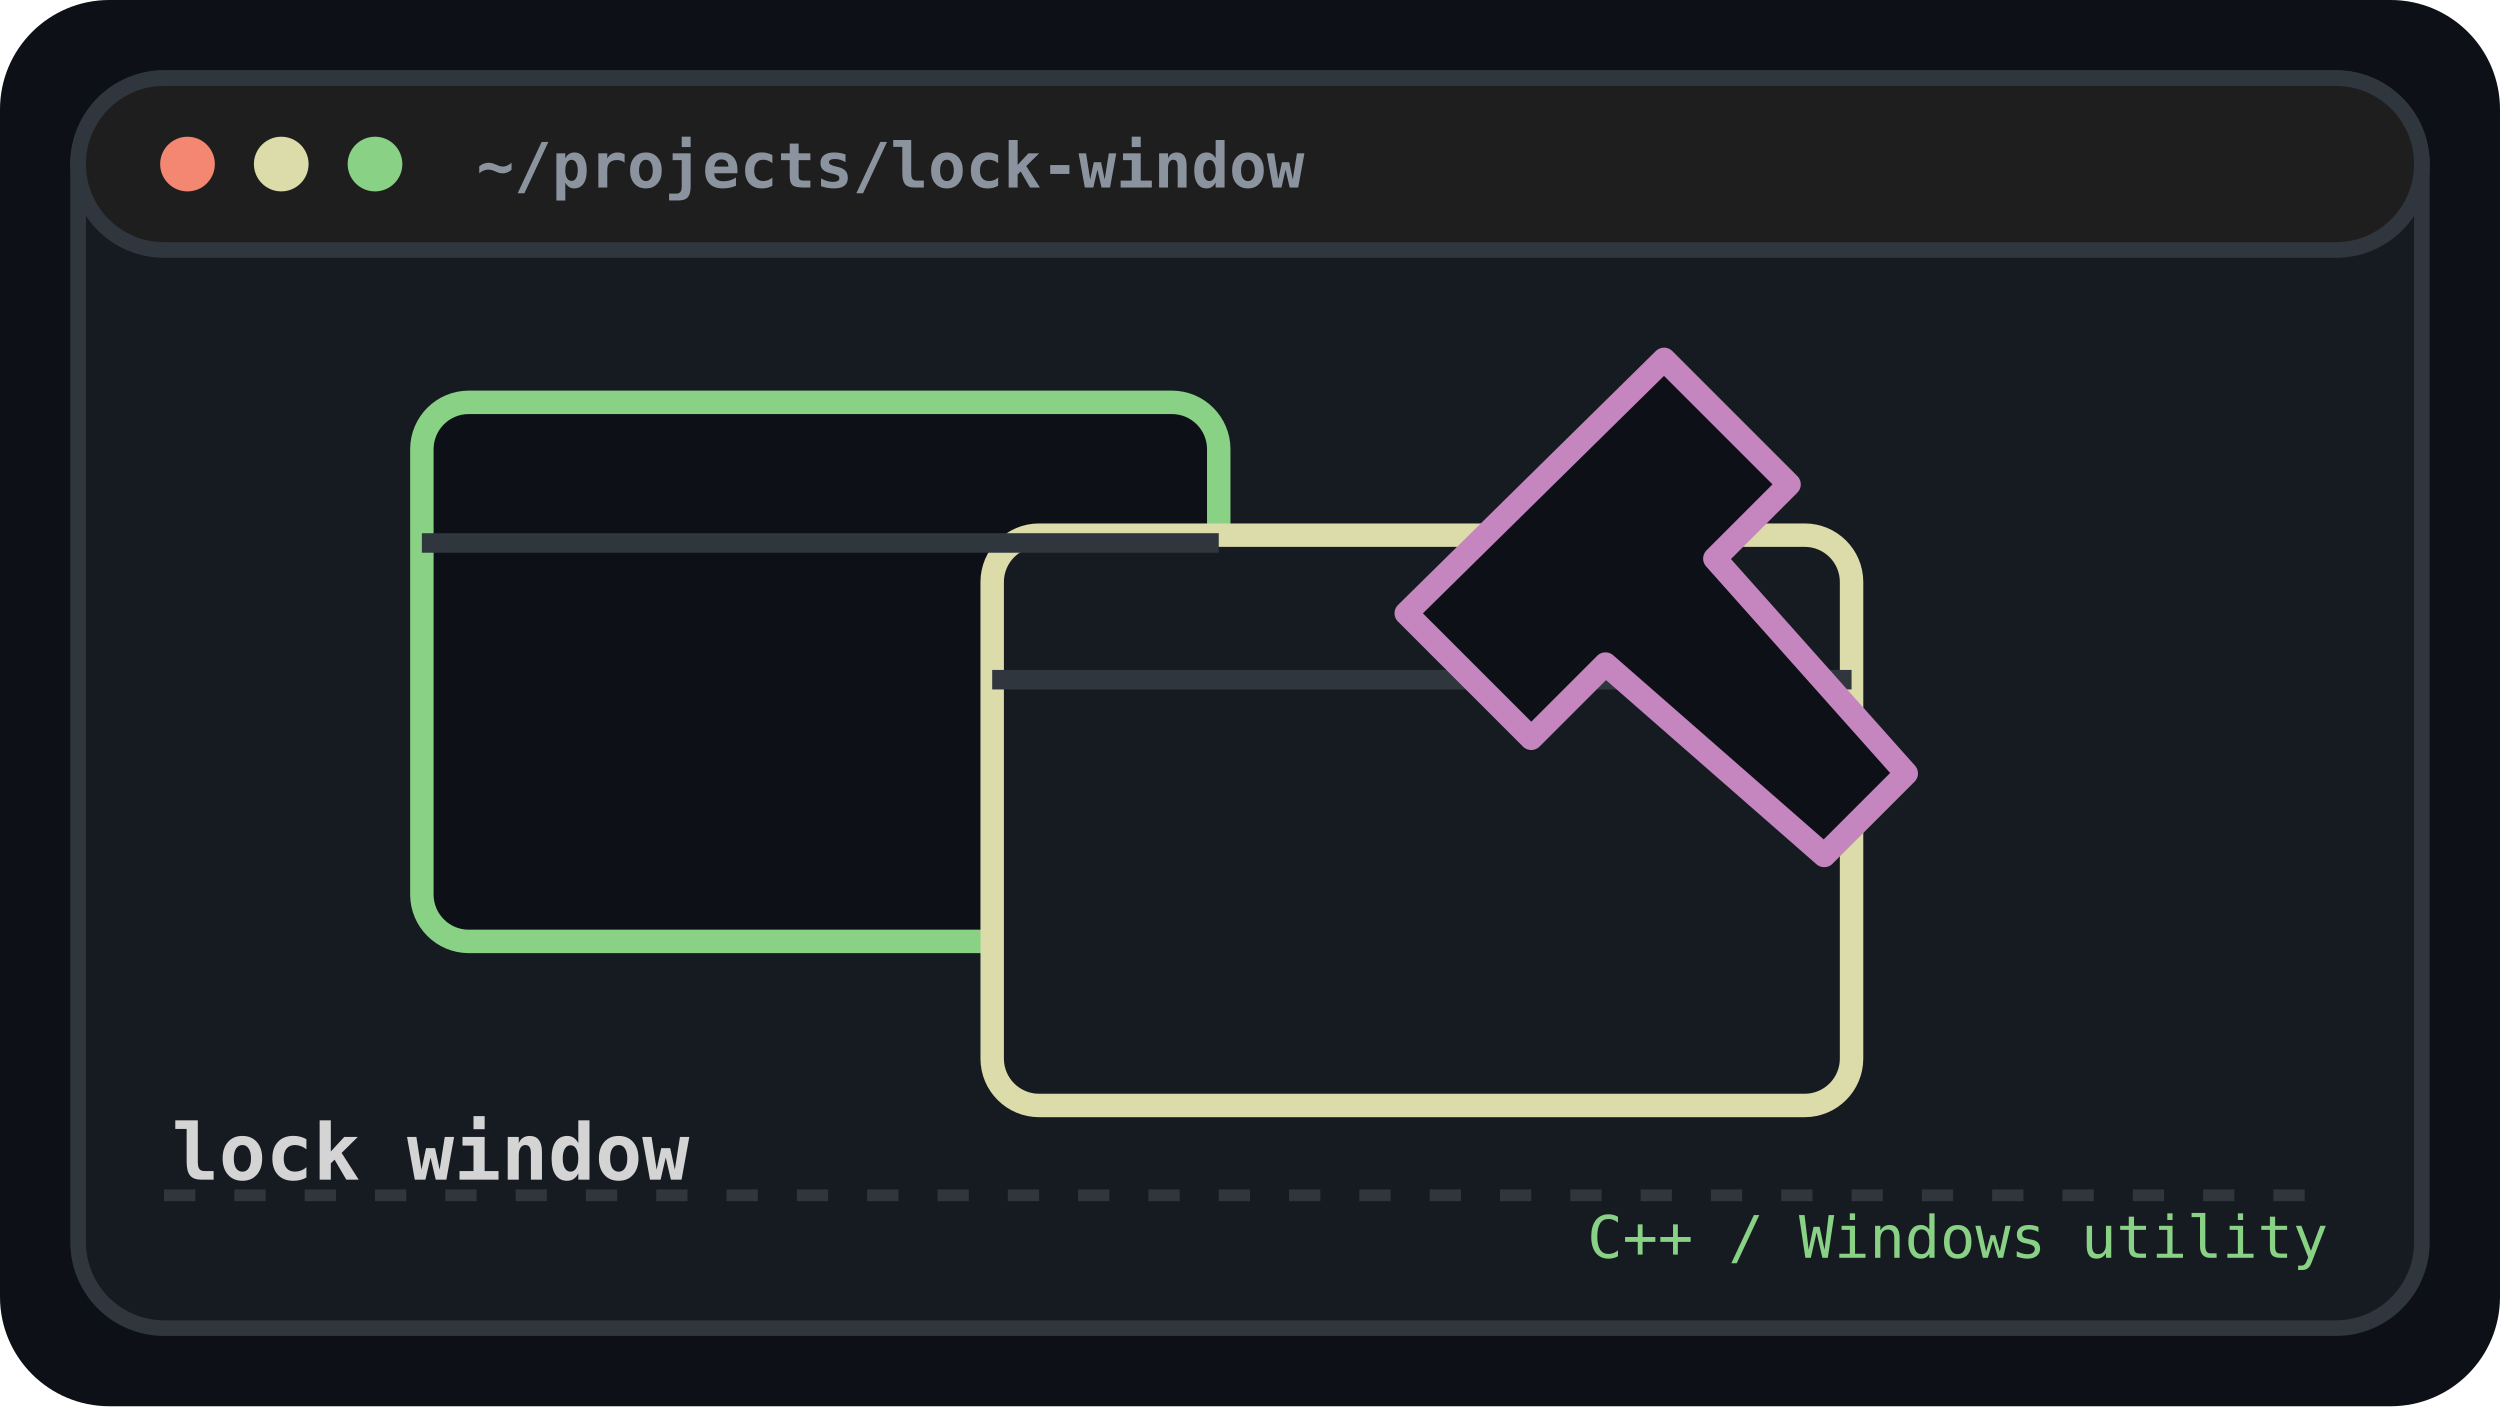
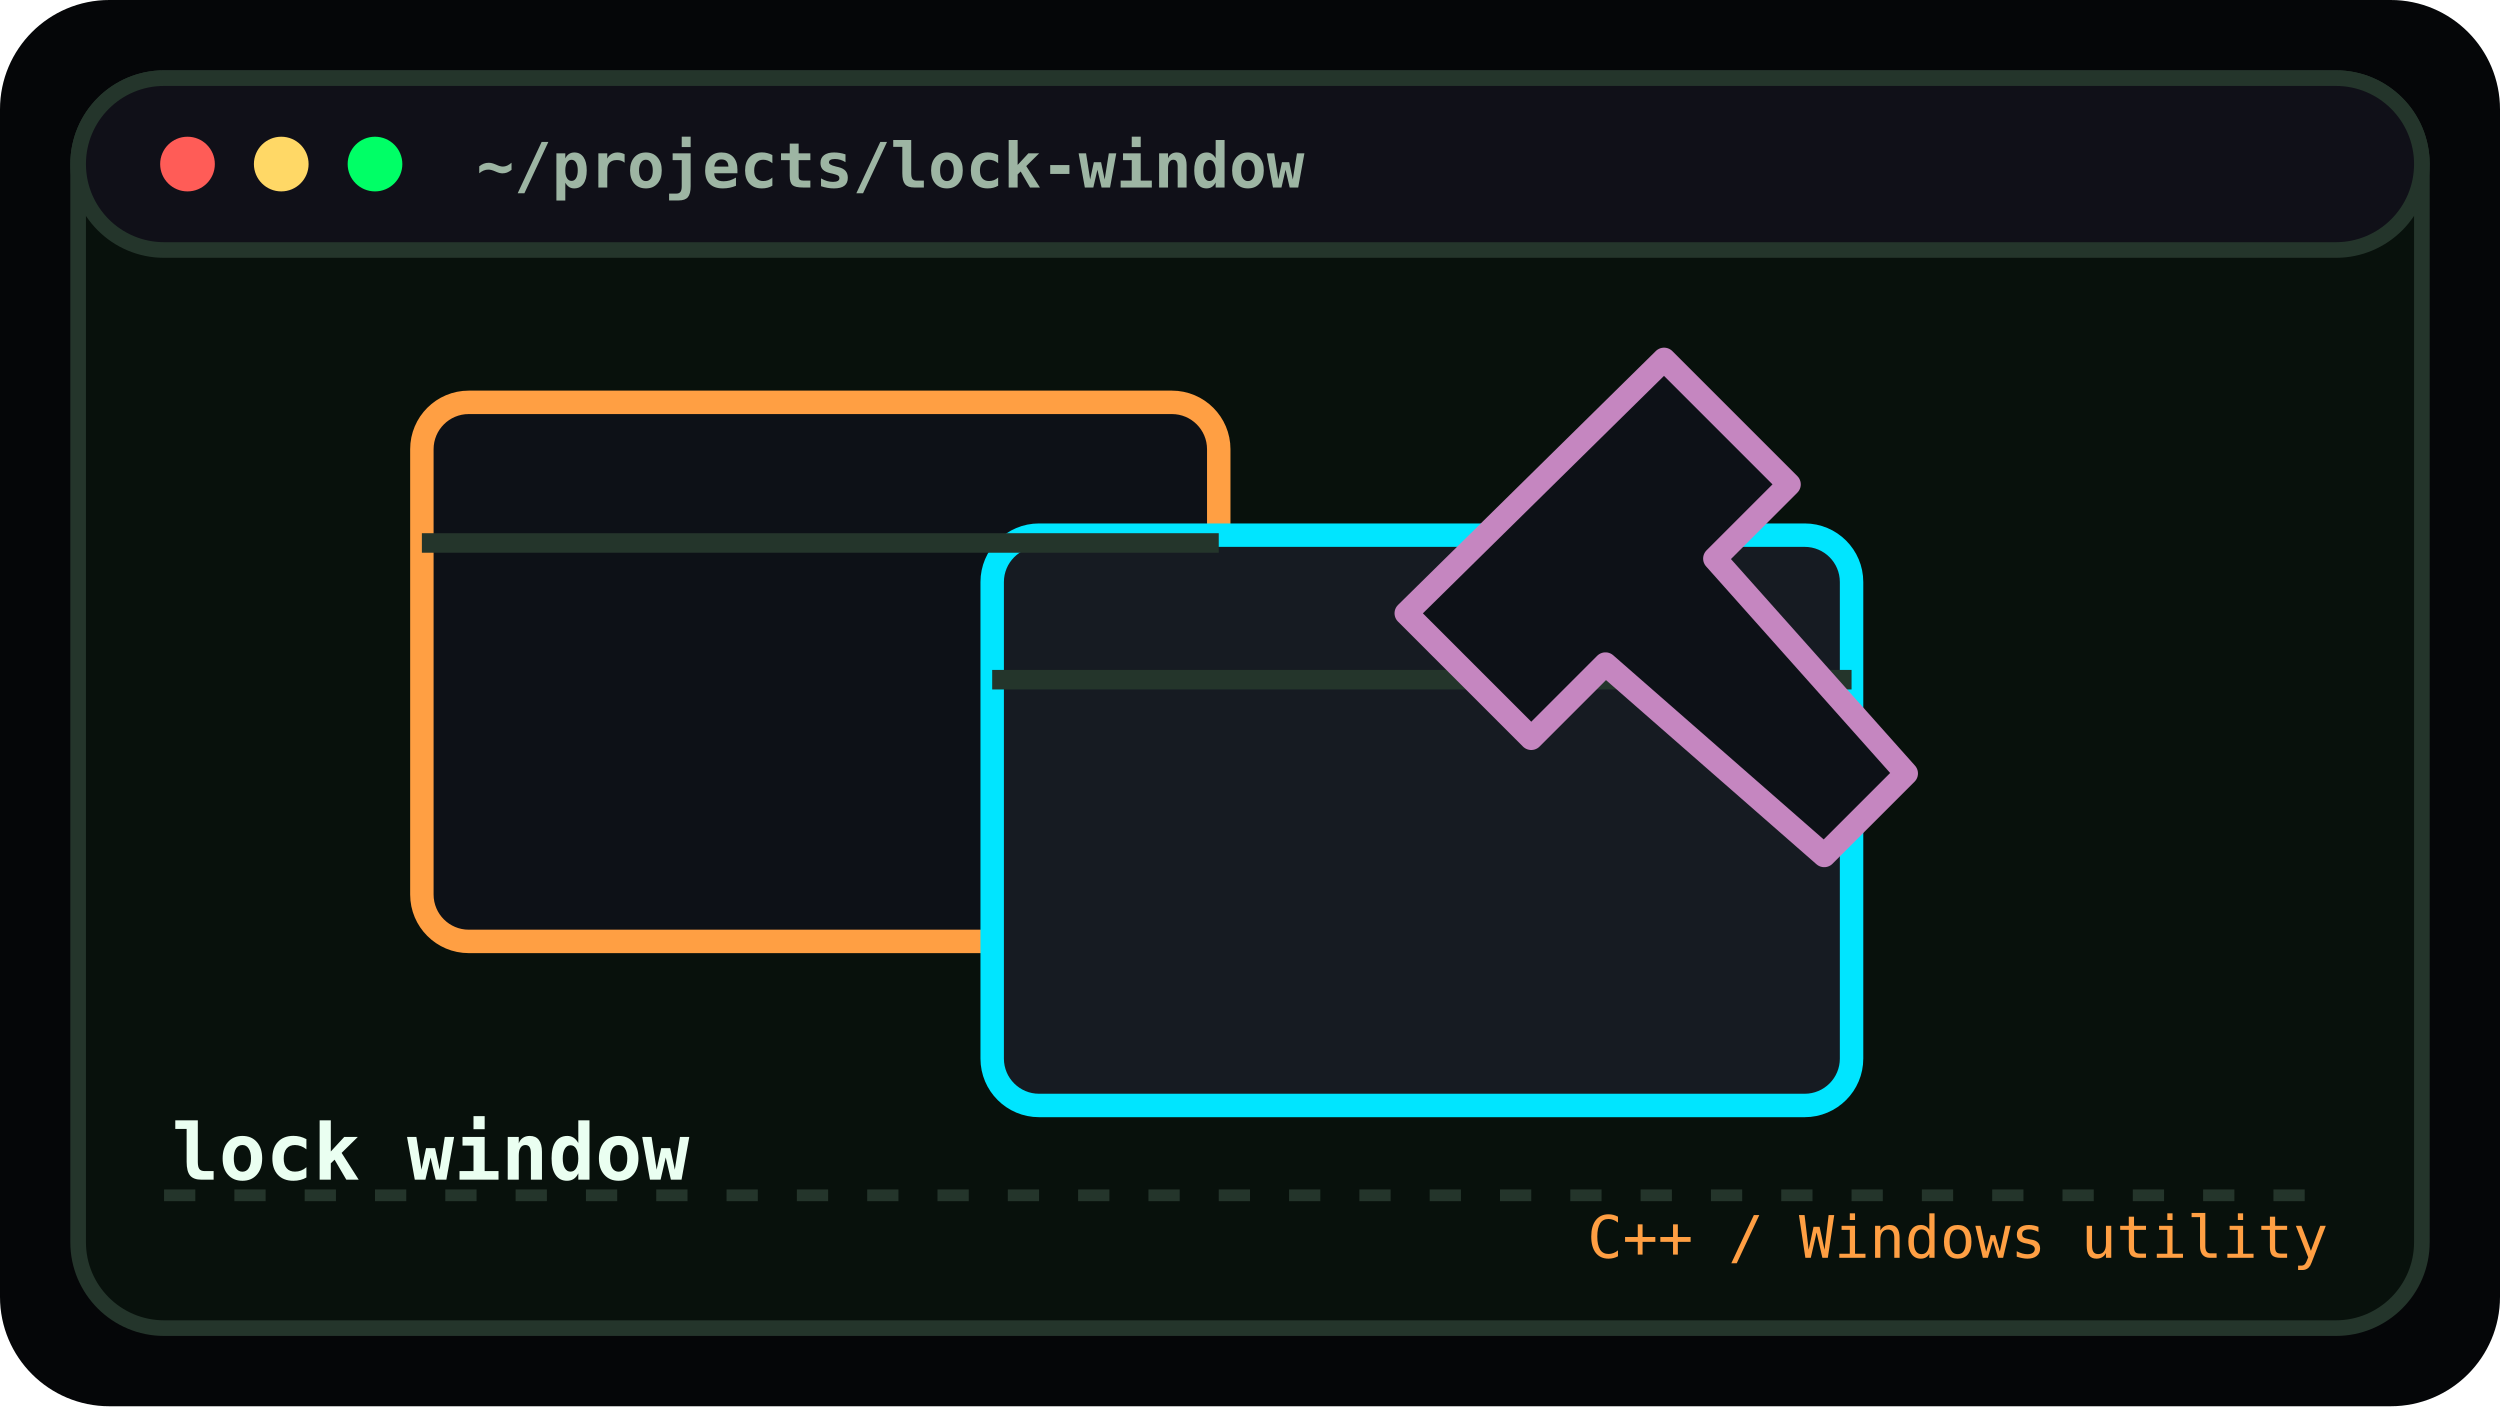
<svg xmlns="http://www.w3.org/2000/svg" viewBox="0 0 640 360" role="img" aria-labelledby="title desc">
-   <rect width="640" height="360" rx="28" fill="#0d1117" />
-   <rect x="20" y="20" width="600" height="320" rx="22" fill="#161b22" stroke="#30363d" stroke-width="4" />
-   <rect x="20" y="20" width="600" height="44" rx="22" fill="#1e1e1e" stroke="#30363d" stroke-width="4" />
-   <circle cx="48" cy="42" r="7" fill="#f48771" />
-   <circle cx="72" cy="42" r="7" fill="#dcdcaa" />
-   <circle cx="96" cy="42" r="7" fill="#89d185" />
-   <text x="122" y="48" font-family="Cascadia Code, Consolas, monospace" font-size="16" font-weight="800" fill="#8b949e">~/projects/lock-window</text>
-   <path d="M42 306 H598" stroke="#30363d" stroke-width="3" stroke-dasharray="8 10" />
-   <rect x="108" y="103" width="204" height="138" rx="12" fill="#0d1117" stroke="#89d185" stroke-width="6" />
-   <rect x="254" y="137" width="220" height="146" rx="12" fill="#161b22" stroke="#dcdcaa" stroke-width="6" />
-   <path d="M108 139 H312 M254 174 H474" stroke="#30363d" stroke-width="5" />
+   <rect width="640" height="360" rx="28" fill="#050608" />
+   <rect x="20" y="20" width="600" height="320" rx="22" fill="#08110c" stroke="#24352b" stroke-width="4" />
+   <rect x="20" y="20" width="600" height="44" rx="22" fill="#101018" stroke="#24352b" stroke-width="4" />
+   <circle cx="48" cy="42" r="7" fill="#ff5c57" />
+   <circle cx="72" cy="42" r="7" fill="#ffd866" />
+   <circle cx="96" cy="42" r="7" fill="#00ff66" />
+   <text x="122" y="48" font-family="Terminal, Fixedsys, Lucida Console, Cascadia Code, Consolas, monospace" font-size="16" font-weight="800" fill="#9db5a3">~/projects/lock-window</text>
+   <path d="M42 306 H598" stroke="#24352b" stroke-width="3" stroke-dasharray="8 10" />
+   <rect x="108" y="103" width="204" height="138" rx="12" fill="#0d1117" stroke="#ff9f43" stroke-width="6" />
+   <rect x="254" y="137" width="220" height="146" rx="12" fill="#161b22" stroke="#00e5ff" stroke-width="6" />
+   <path d="M108 139 H312 M254 174 H474" stroke="#24352b" stroke-width="5" />
  <path d="M426 92 L458 124 L439 143 L488 198 L467 219 L411 170 L392 189 L360 157 Z" fill="#0d1117" stroke="#c586c0" stroke-width="6" stroke-linejoin="round" />
-   <text x="44" y="302" font-family="Cascadia Code, Consolas, monospace" font-size="20" font-weight="800" fill="#d4d4d4">lock window</text>
-   <text x="596" y="322" text-anchor="end" font-family="Cascadia Code, Consolas, monospace" font-size="15" fill="#89d185">C++ / Windows utility</text>
+   <text x="44" y="302" font-family="Terminal, Fixedsys, Lucida Console, Cascadia Code, Consolas, monospace" font-size="20" font-weight="800" fill="#eafff1">lock window</text>
+   <text x="596" y="322" text-anchor="end" font-family="Terminal, Fixedsys, Lucida Console, Cascadia Code, Consolas, monospace" font-size="15" fill="#ff9f43">C++ / Windows utility</text>
</svg>
